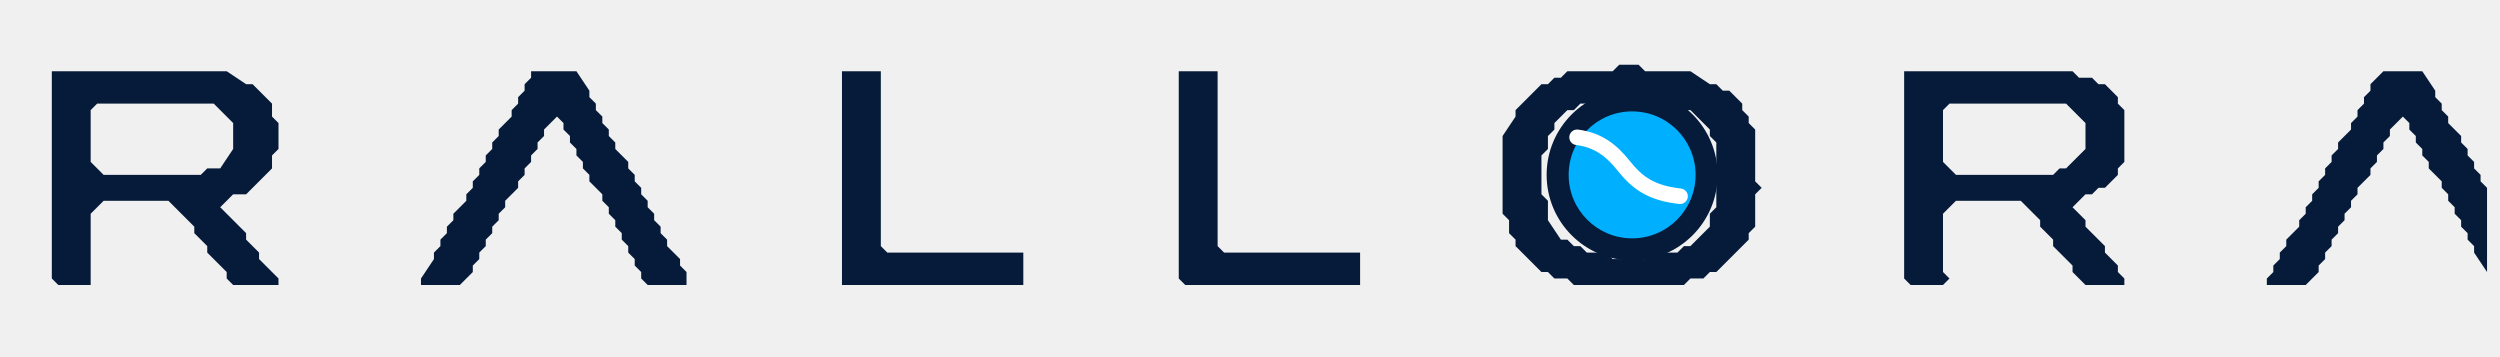
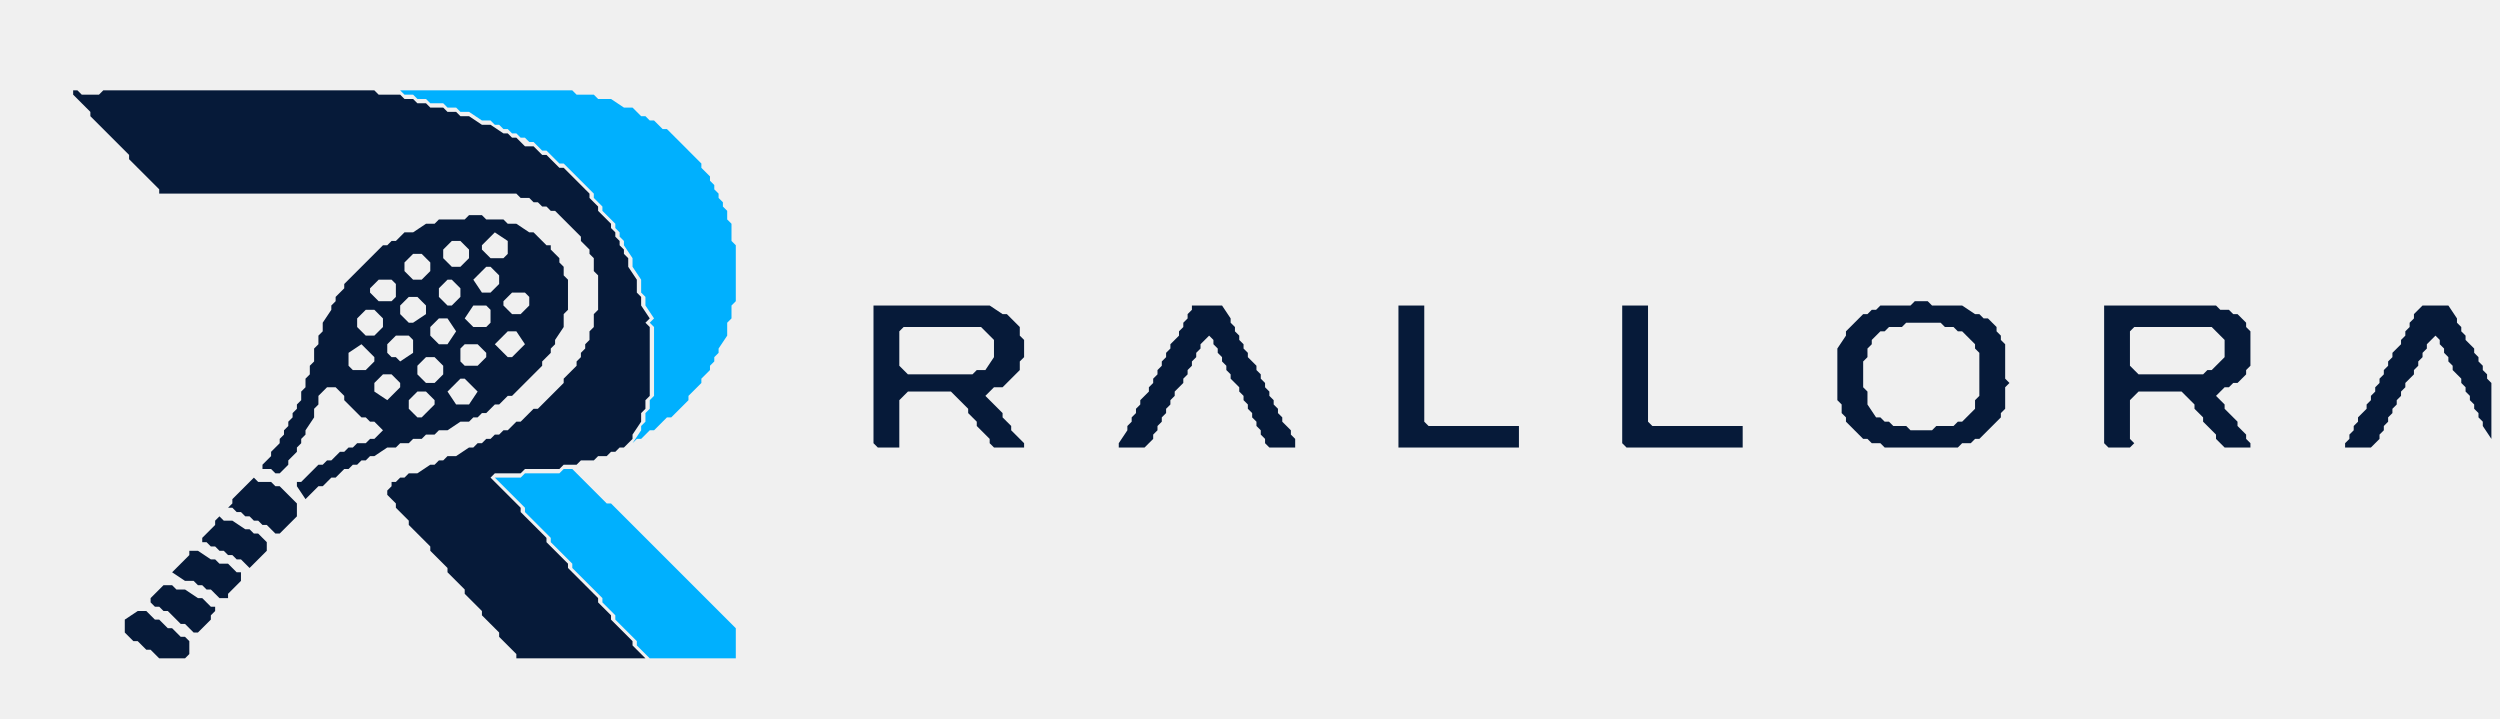
- <svg xmlns="http://www.w3.org/2000/svg" viewBox="195 60 386 55" role="img" aria-label="Rallora wordmark with padel ball O">
+ <svg xmlns="http://www.w3.org/2000/svg" viewBox="0 0 581 167" role="img" aria-label="Rallora racket R and wordmark for light surfaces">
  <path fill="#061A39" fill-rule="evenodd" d="M29,144 29,147 31,149 32,149 34,151 35,151 37,153 43,153 44,152 44,149 43,148 42,148 40,146 39,146 37,144 36,144 34,142 32,142ZM38,136 35,139 35,140 36,141 37,141 38,142 39,142 42,145 43,145 45,147 46,147 49,144 49,143 50,142 50,141 49,141 47,139 46,139 43,137 41,137 40,136ZM40,133 43,135 45,135 46,136 47,136 48,137 49,137 51,139 53,139 53,138 56,135 56,133 55,133 53,131 51,131 50,130 49,130 46,128 44,128 44,129ZM51,120 50,121 50,122 47,125 47,126 48,126 49,127 50,127 51,128 52,128 53,129 54,129 55,130 56,130 58,132 62,128 62,126 60,124 59,124 58,123 57,123 54,121 52,121ZM59,111 54,116 54,117 53,118 54,118 55,119 56,119 57,120 58,120 59,121 60,121 61,122 62,122 64,124 65,124 69,120 69,117 65,113 64,113 63,112 60,112ZM569,71 563,71 561,73 561,74 560,75 560,76 559,77 559,78 558,79 558,80 556,82 556,83 555,84 555,85 554,86 554,87 553,88 553,89 552,90 552,91 551,92 551,93 550,94 550,95 548,97 548,98 547,99 547,100 546,101 546,102 545,103 545,104 551,104 553,102 553,101 554,100 554,99 555,98 555,97 556,96 556,95 557,94 557,93 558,92 558,91 559,90 559,89 561,87 561,86 562,85 562,84 563,83 563,82 564,81 564,80 566,78 567,79 567,80 568,81 568,82 569,83 569,84 570,85 570,86 572,88 572,89 573,90 573,91 574,92 574,93 575,94 575,95 576,96 576,97 577,98 577,99 579,102 579,89 578,88 578,87 577,86 577,85 576,84 576,83 575,82 575,81 573,79 573,78 572,77 572,76 571,75 571,74ZM489,71 489,103 490,104 495,104 496,103 495,102 495,93 497,91 507,91 510,94 510,95 512,97 512,98 515,101 515,102 517,104 523,104 523,103 522,102 522,101 520,99 520,98 517,95 517,94 515,92 517,90 518,90 519,89 520,89 522,87 522,86 523,85 523,77 522,76 522,75 520,73 519,73 518,72 516,72 515,71ZM495,77 496,76 514,76 517,79 517,83 514,86 513,86 512,87 497,87 495,85ZM377,71 377,103 378,104 405,104 405,99 384,99 383,98 383,71ZM325,71 325,104 353,104 353,99 332,99 331,98 331,71ZM260,103 260,104 266,104 268,102 268,101 269,100 269,99 270,98 270,97 271,96 271,95 272,94 272,93 273,92 273,91 275,89 275,88 276,87 276,86 277,85 277,84 278,83 278,82 279,81 279,80 281,78 282,79 282,80 283,81 283,82 284,83 284,84 285,85 285,86 286,87 286,88 288,90 288,91 289,92 289,93 290,94 290,95 291,96 291,97 292,98 292,99 293,100 293,101 294,102 294,103 295,104 301,104 301,102 300,101 300,100 298,98 298,97 297,96 297,95 296,94 296,93 295,92 295,91 294,90 294,89 293,88 293,87 292,86 292,85 290,83 290,82 289,81 289,80 288,79 288,78 287,77 287,76 286,75 286,74 284,71 277,71 277,72 276,73 276,74 275,75 275,76 274,77 274,78 272,80 272,81 271,82 271,83 270,84 270,85 269,86 269,87 268,88 268,89 267,90 267,91 265,93 265,94 264,95 264,96 263,97 263,98 262,99 262,100ZM203,71 203,103 204,104 209,104 209,93 211,91 221,91 225,95 225,96 227,98 227,99 230,102 230,103 231,104 238,104 238,103 235,100 235,99 233,97 233,96 229,92 231,90 233,90 237,86 237,84 238,83 238,79 237,78 237,76 234,73 233,73 230,71ZM209,77 210,76 228,76 231,79 231,83 229,86 227,86 226,87 211,87 209,85ZM433,73 429,77 429,78 427,81 427,93 428,94 428,96 429,97 429,98 433,102 434,102 435,103 437,103 438,104 455,104 456,103 458,103 459,102 460,102 465,97 465,96 466,95 466,90 467,89 466,88 466,80 465,79 465,78 464,77 464,76 462,74 461,74 460,73 459,73 456,71 449,71 448,70 445,70 444,71 437,71 436,72 435,72 434,73ZM435,79 437,77 438,77 439,76 442,76 443,75 451,75 452,76 454,76 455,77 456,77 459,80 459,81 460,82 460,92 459,93 459,95 456,98 455,98 454,99 450,99 449,100 444,100 443,99 440,99 439,98 438,98 437,97 436,97 434,94 434,91 433,90 433,84 434,83 434,81 435,80ZM128,57 127,57 124,54 123,54 120,52 118,52 117,51 113,51 112,50 109,50 108,51 102,51 101,52 99,52 96,54 94,54 92,56 91,56 90,57 89,57 80,66 80,67 78,69 78,70 77,71 77,72 75,75 75,77 74,78 74,80 73,81 73,84 72,85 72,87 71,88 71,90 70,91 70,93 69,94 69,95 68,96 68,97 67,98 67,99 66,100 66,101 65,102 65,103 63,105 63,106 61,108 61,109 63,109 64,110 65,110 67,108 67,107 69,105 69,104 70,103 70,102 71,101 71,100 73,97 73,95 74,94 74,92 76,90 78,90 80,92 80,93 84,97 85,97 86,98 87,98 89,100 87,102 86,102 85,103 83,103 82,104 81,104 80,105 79,105 77,107 76,107 75,108 74,108 70,112 69,112 69,113 71,116 74,113 75,113 77,111 78,111 80,109 81,109 82,108 83,108 84,107 85,107 86,106 87,106 90,104 92,104 93,103 95,103 96,102 98,102 99,101 101,101 102,100 104,100 107,98 109,98 110,97 111,97 112,96 113,96 115,94 116,94 118,92 119,92 126,85 126,84 128,82 128,81 129,80 129,79 131,76 131,73 132,72 132,65 131,64 131,62 130,61 130,60 128,58ZM97,91 99,91 101,93 101,94 98,97 97,97 95,95 95,93ZM107,88 108,88 111,91 109,94 106,94 104,91ZM89,87 91,87 93,89 93,90 90,93 87,91 87,89ZM99,83 101,83 103,85 103,87 101,89 99,89 97,87 97,85ZM107,81 108,80 111,80 113,82 113,83 111,85 108,85 107,84ZM84,80 87,83 87,84 85,86 82,86 81,85 81,82ZM95,78 96,79 96,82 93,84 92,83 91,83 90,82 90,80 92,78ZM118,77 120,77 122,80 119,83 118,83 115,80ZM102,74 104,74 106,77 104,80 102,80 100,78 100,76ZM85,72 87,72 89,74 89,76 87,78 85,78 83,76 83,74ZM108,74 110,71 113,71 114,72 114,75 113,76 110,76ZM95,69 97,69 99,71 99,73 96,75 95,75 93,73 93,71ZM119,68 122,68 123,69 123,71 121,73 119,73 117,71 117,70ZM104,65 105,65 107,67 107,69 105,71 104,71 102,69 102,67ZM86,67 88,65 91,65 92,66 92,69 91,70 88,70 86,68ZM113,62 114,62 116,64 116,66 114,68 112,68 110,65ZM96,59 98,59 100,61 100,63 98,65 96,65 94,63 94,61ZM105,56 107,56 109,58 109,60 107,62 105,62 103,60 103,58ZM115,54 118,56 118,59 117,60 114,60 112,58 112,57ZM17,21 17,22 21,26 21,27 30,36 30,37 37,44 37,45 120,45 121,46 123,46 124,47 125,47 126,48 127,48 128,49 129,49 135,55 135,56 137,58 137,59 138,60 138,63 139,64 139,72 138,73 138,76 137,77 137,79 136,80 136,81 135,82 135,83 134,84 134,85 131,88 131,89 125,95 124,95 121,98 120,98 118,100 117,100 116,101 115,101 114,102 113,102 112,103 111,103 110,104 109,104 106,106 104,106 103,107 102,107 101,108 100,108 97,110 95,110 94,111 93,111 92,112 91,112 91,113 90,114 90,115 92,117 92,118 95,121 95,122 100,127 100,128 104,132 104,133 108,137 108,138 112,142 112,143 116,147 116,148 120,152 120,153 150,153 147,150 147,149 142,144 142,143 139,140 139,139 132,132 132,131 127,126 127,125 121,119 121,118 114,111 115,110 121,110 122,109 130,109 131,108 134,108 135,107 138,107 139,106 141,106 142,105 143,105 144,104 145,104 147,102 147,101 149,98 149,96 150,95 150,93 151,92 151,76 150,75 151,74 149,71 149,69 148,68 148,65 146,62 146,60 145,59 145,58 144,57 144,56 143,55 143,54 142,53 142,52 139,49 139,48 137,46 137,45 131,39 130,39 127,36 126,36 124,34 122,34 120,32 119,32 118,31 117,31 114,29 112,29 109,27 107,27 106,26 104,26 103,25 100,25 99,24 97,24 96,23 94,23 93,22 88,22 87,21 24,21 23,22 19,22 18,21Z" />
  <path fill="#00B0FE" fill-rule="evenodd" d="M115,111 122,118 122,119 128,125 128,126 133,131 133,132 140,139 140,140 143,143 143,144 148,149 148,150 151,153 171,153 171,146 142,117 141,117 133,109 131,109 130,110 122,110 121,111ZM88,21 93,21 94,22 96,22 97,23 99,23 100,24 103,24 104,25 106,25 107,26 109,26 112,28 114,28 115,29 116,29 117,30 118,30 119,31 120,31 121,32 122,32 123,33 124,33 126,35 127,35 130,38 131,38 138,45 138,46 140,48 140,49 143,52 143,53 144,54 144,55 145,56 145,57 147,60 147,62 149,65 149,68 150,69 150,71 152,74 151,75 152,76 152,92 151,93 151,95 150,96 150,98 149,99 149,100 147,103 148,102 149,102 151,100 152,100 155,97 156,97 160,93 160,92 163,89 163,88 165,86 165,85 166,84 166,83 167,82 167,81 169,78 169,75 170,74 170,71 171,70 171,57 170,56 170,52 169,51 169,49 168,48 168,47 167,46 167,45 166,44 166,43 165,42 165,41 163,39 163,38 155,30 154,30 152,28 151,28 150,27 149,27 147,25 145,25 142,23 139,23 138,22 134,22 133,21Z" />
-   <g aria-label="Rallora padel ball O">
-     <circle cx="447" cy="87" r="13.2" fill="#061A39" />
-     <circle cx="447" cy="87" r="9.8" fill="#00B0FE" />
-     <path d="M438.5 81.2c3.2.4 5.3 2 7.2 4.4 2 2.5 4.1 4.2 8.7 4.7" fill="none" stroke="#FFFFFF" stroke-width="2.4" stroke-linecap="round" />
-   </g>
</svg>
